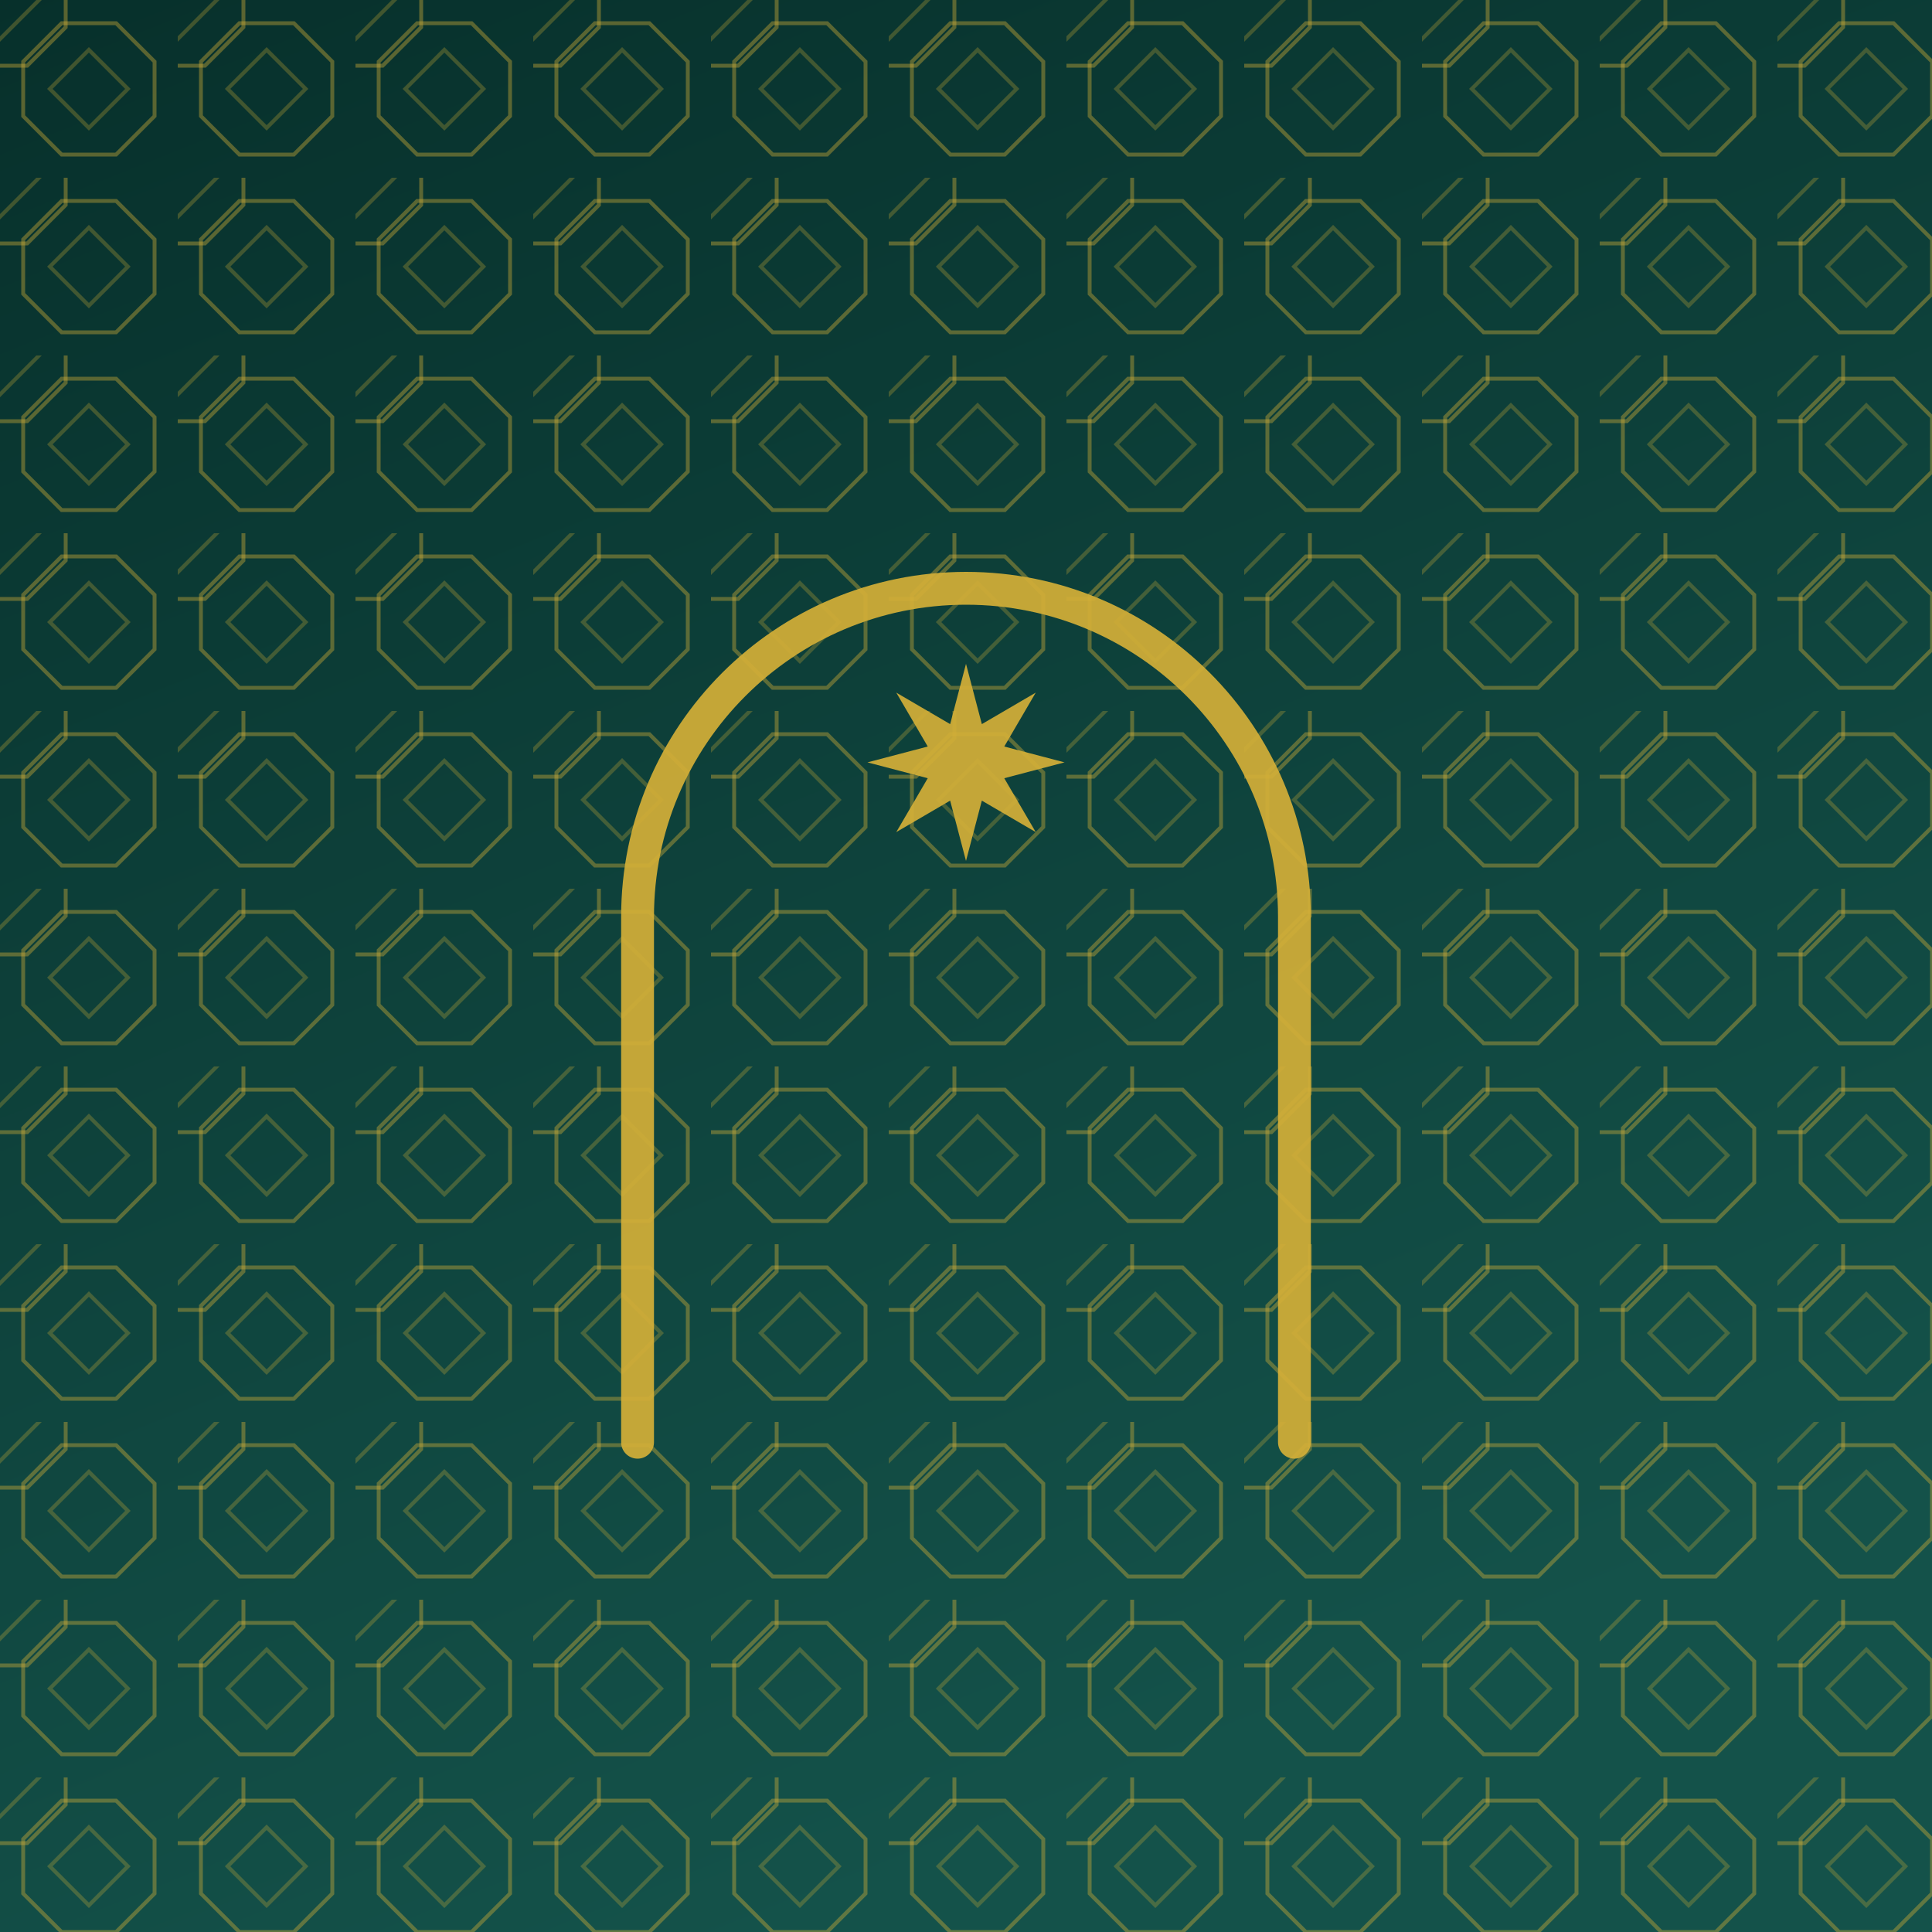
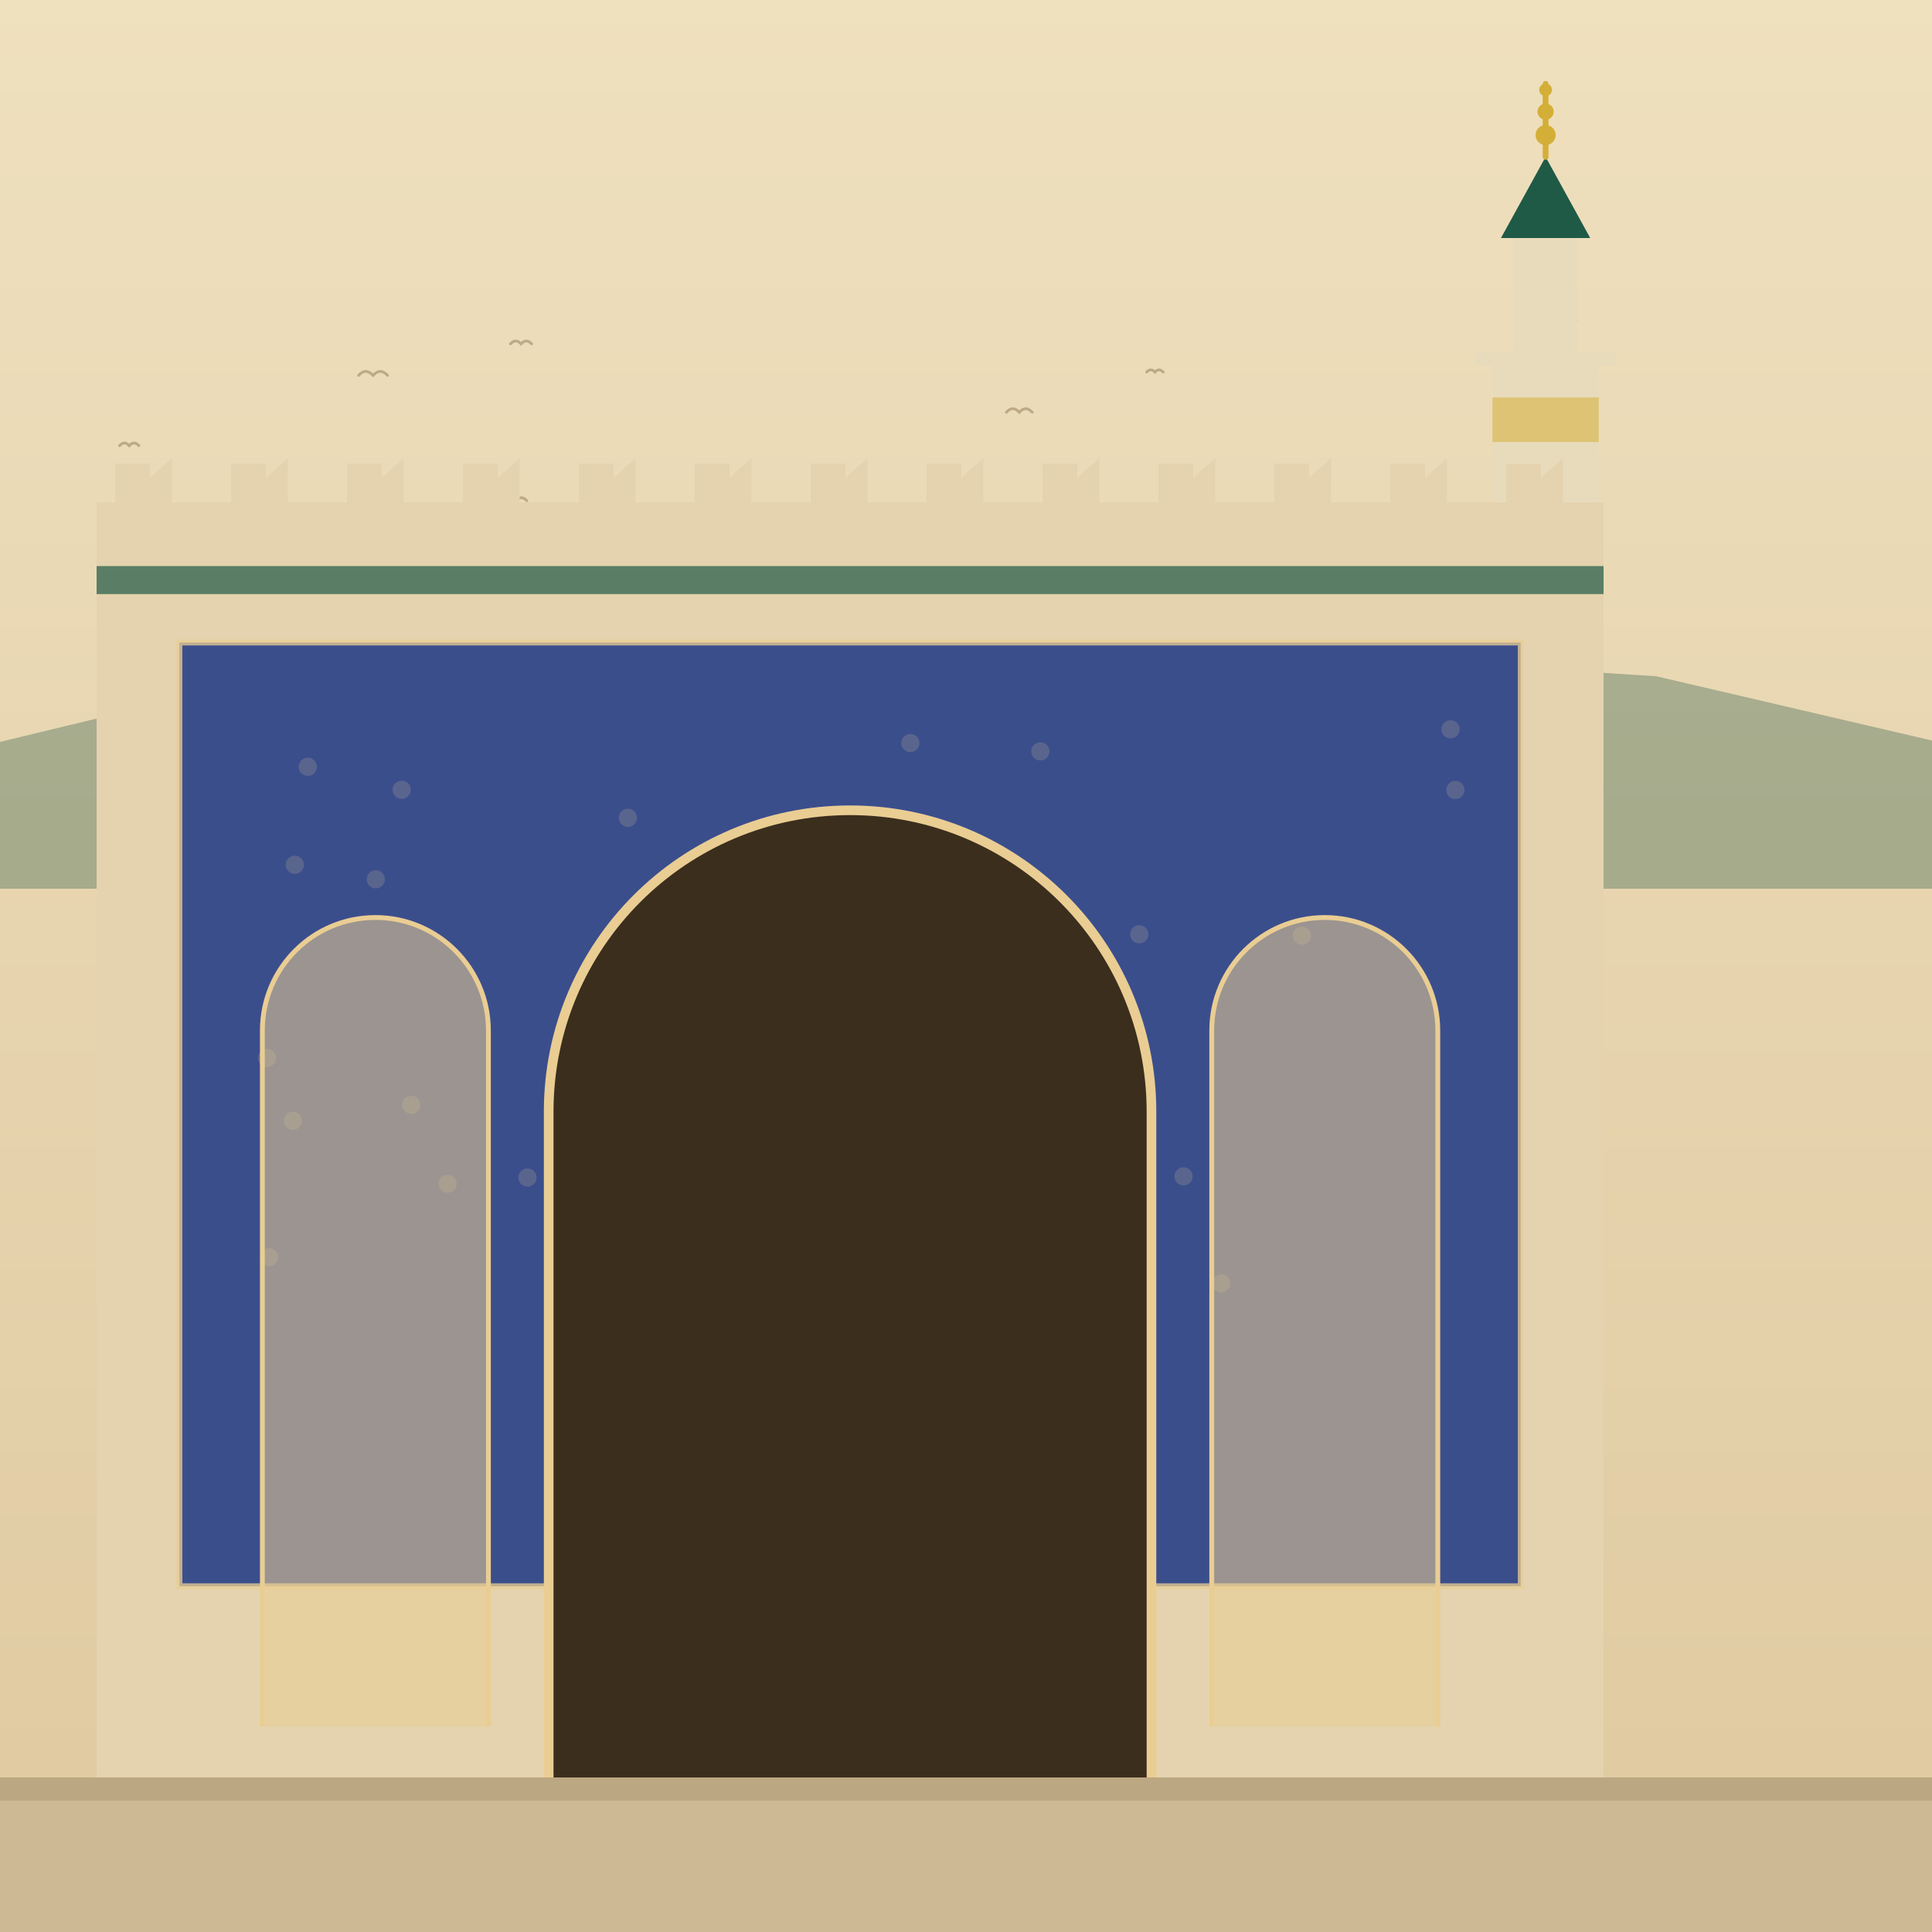
- <svg xmlns="http://www.w3.org/2000/svg" viewBox="0 0 1000 1000" width="1000" height="1000" role="img">
+ <svg xmlns="http://www.w3.org/2000/svg" viewBox="0 0 1000 1000" width="1000" height="1000" preserveAspectRatio="xMidYMid slice" role="img">
  <defs>
-     <linearGradient id="f" x1="0" y1="0" x2="0.4" y2="1">
-       <stop offset="0" stop-color="#07302B" />
-       <stop offset="1" stop-color="#14524A" />
+     <linearGradient id="c" x1="0" y1="0" x2="0" y2="1">
+       <stop offset="0" stop-color="#EFE0BE" />
+       <stop offset="1" stop-color="#DFC9A0" />
    </linearGradient>
-     <pattern id="m" width="92" height="92" patternUnits="userSpaceOnUse">
-       <polygon points="14.1,-34.0 34.0,-14.1 34.0,14.1 14.1,34.0 -14.1,34.0 -34.0,14.1 -34.0,-14.1 -14.1,-34.0" fill="none" stroke="#D4AF37" stroke-width="2.0" stroke-opacity="0.4" />
-       <polygon points="0.0,-20.2 20.2,-0.0 0.0,20.2 -20.2,0.0" fill="none" stroke="#D4AF37" stroke-width="2.0" stroke-opacity="0.28" />
-       <polygon points="60.1,12.0 80.0,31.9 80.0,60.1 60.1,80.0 31.9,80.0 12.0,60.1 12.0,31.9 31.9,12.0" fill="none" stroke="#D4AF37" stroke-width="2.0" stroke-opacity="0.4" />
-       <polygon points="46.0,25.8 66.2,46.0 46.0,66.2 25.8,46.0" fill="none" stroke="#D4AF37" stroke-width="2.0" stroke-opacity="0.28" />
-     </pattern>
  </defs>
-   <rect width="1000" height="1000" fill="url(#f)" />
-   <rect width="1000" height="1000" fill="url(#m)" />
-   <g opacity=".92">
-     <path d="M330.0 746.5 L330.0 474.5 A170.0 170.0 0 0 1 670.0 474.5 L670.0 746.5" fill="none" stroke="#D4AF37" stroke-width="17.0" stroke-linecap="round" />
-     <polygon points="500.0,343.6 508.2,374.8 536.1,358.5 519.8,386.4 551.0,394.6 519.8,402.8 536.1,430.7 508.2,414.4 500.0,445.6 491.8,414.4 463.9,430.7 480.2,402.8 449.0,394.6 480.2,386.4 463.9,358.5 491.8,374.8" fill="#D4AF37" />
-   </g>
+   <rect width="1000" height="1000" fill="url(#c)" />
+   <path d="M0 420 L0 384 L142.9 349.5 L285.7 341.2 L428.6 365.2 L571.4 364.5 L714.3 341 L857.1 350 L1000 383.3 L1000 460 L0 460 Z" fill="#2A5C47" opacity="0.35" />
+   <path d="M264.2 178 q2.7 -3 5.5 0 q2.7 -3 5.5 0" fill="none" stroke="#8E7853" stroke-width="1.4" stroke-linecap="round" opacity=".5" />
+   <path d="M593.5 192.6 q2.1 -2.3 4.3 0 q2.1 -2.3 4.3 0" fill="none" stroke="#8E7853" stroke-width="1.4" stroke-linecap="round" opacity=".5" />
+   <path d="M61.9 230.7 q2.5 -2.8 5 0 q2.5 -2.8 5 0" fill="none" stroke="#8E7853" stroke-width="1.4" stroke-linecap="round" opacity=".5" />
+   <path d="M260.9 259.2 q2.9 -3.2 5.9 0 q2.9 -3.2 5.9 0" fill="none" stroke="#8E7853" stroke-width="1.4" stroke-linecap="round" opacity=".5" />
+   <path d="M802.8 165.7 q3.3 -3.6 6.6 0 q3.3 -3.6 6.6 0" fill="none" stroke="#8E7853" stroke-width="1.4" stroke-linecap="round" opacity=".5" />
+   <path d="M185.6 194.3 q3.7 -4.1 7.5 0 q3.7 -4.1 7.5 0" fill="none" stroke="#8E7853" stroke-width="1.4" stroke-linecap="round" opacity=".5" />
+   <path d="M520.9 213.4 q3.3 -3.7 6.7 0 q3.3 -3.7 6.7 0" fill="none" stroke="#8E7853" stroke-width="1.4" stroke-linecap="round" opacity=".5" />
+   <rect x="772.5" y="189.2" width="55" height="310.8" fill="#E8DBBC" />
+   <rect x="772.5" y="205.7" width="55" height="23.1" fill="#D4AF37" opacity=".55" />
+   <path d="M781.3 357 L781.3 295.9 A6.6 6.6 0 1 1 794.5 295.9 L794.5 357" fill="#D4AF37" opacity=".38" />
+   <path d="M805.5 357 L805.5 295.9 A6.6 6.6 0 1 1 818.7 295.9 L818.7 357" fill="#D4AF37" opacity=".38" />
+   <rect x="763.7" y="182" width="72.6" height="7.2" fill="#E8DBBC" />
+   <rect x="783.5" y="123.2" width="33" height="58.8" fill="#E8DBBC" />
+   <path d="M776.9 123.2 L800 81.2 L823.1 123.2 Z" fill="#1F5A46" />
+   <path d="M800 81.2 l0 -37.8" stroke="#D4AF37" stroke-width="3" stroke-linecap="round" />
+   <circle cx="800" cy="69.9" r="5.2" fill="#D4AF37" />
+   <circle cx="800" cy="57.8" r="4.2" fill="#D4AF37" />
+   <circle cx="800" cy="46.5" r="3.3" fill="#D4AF37" />
+   <rect x="50" y="260" width="780" height="660" fill="#E4D3AE" />
+   <path d="M59.6 260 l0 -20 l18 0 l0 7.3 l11.4 -10.2 l0 22.9 Z" fill="#E4D3AE" />
+   <path d="M119.6 260 l0 -20 l18 0 l0 7.3 l11.4 -10.2 l0 22.9 Z" fill="#E4D3AE" />
+   <path d="M179.6 260 l0 -20 l18 0 l0 7.3 l11.4 -10.2 l0 22.9 Z" fill="#E4D3AE" />
+   <path d="M239.6 260 l0 -20 l18 0 l0 7.3 l11.4 -10.2 l0 22.9 Z" fill="#E4D3AE" />
+   <path d="M299.6 260 l0 -20 l18 0 l0 7.3 l11.4 -10.2 l0 22.9 Z" fill="#E4D3AE" />
+   <path d="M359.6 260 l0 -20 l18 0 l0 7.3 l11.4 -10.2 l0 22.9 Z" fill="#E4D3AE" />
+   <path d="M419.6 260 l0 -20 l18 0 l0 7.3 l11.4 -10.2 l0 22.9 Z" fill="#E4D3AE" />
+   <path d="M479.6 260 l0 -20 l18 0 l0 7.3 l11.4 -10.2 l0 22.9 Z" fill="#E4D3AE" />
+   <path d="M539.6 260 l0 -20 l18 0 l0 7.3 l11.4 -10.2 l0 22.9 Z" fill="#E4D3AE" />
+   <path d="M599.6 260 l0 -20 l18 0 l0 7.3 l11.4 -10.2 l0 22.9 Z" fill="#E4D3AE" />
+   <path d="M659.6 260 l0 -20 l18 0 l0 7.3 l11.4 -10.2 l0 22.9 Z" fill="#E4D3AE" />
+   <path d="M719.6 260 l0 -20 l18 0 l0 7.3 l11.4 -10.2 l0 22.9 Z" fill="#E4D3AE" />
+   <path d="M779.6 260 l0 -20 l18 0 l0 7.3 l11.4 -10.2 l0 22.9 Z" fill="#E4D3AE" />
+   <rect x="50" y="293" width="780" height="14.5" fill="#1F5A46" opacity=".7" />
+   <rect x="92.9" y="332.6" width="694.2" height="488.4" fill="#3B4E8C" />
+   <rect x="92.9" y="332.6" width="694.2" height="488.4" fill="none" stroke="#E9CD93" stroke-width="3" opacity=".75" />
+   <circle cx="325" cy="423.3" r="4.7" fill="#E9CD93" opacity=".18" />
+   <circle cx="538.5" cy="388.9" r="4.7" fill="#E9CD93" opacity=".18" />
+   <circle cx="463.4" cy="517.8" r="4.7" fill="#E9CD93" opacity=".18" />
+   <circle cx="151.6" cy="580.1" r="4.7" fill="#E9CD93" opacity=".18" />
+   <circle cx="138.2" cy="547.6" r="4.7" fill="#E9CD93" opacity=".18" />
+   <circle cx="159.3" cy="396.9" r="4.7" fill="#E9CD93" opacity=".18" />
+   <circle cx="390.7" cy="720.5" r="4.7" fill="#E9CD93" opacity=".18" />
+   <circle cx="194.5" cy="455.1" r="4.7" fill="#E9CD93" opacity=".18" />
+   <circle cx="523.2" cy="773.6" r="4.7" fill="#E9CD93" opacity=".18" />
+   <circle cx="490.3" cy="531.4" r="4.7" fill="#E9CD93" opacity=".18" />
+   <circle cx="750.8" cy="377.5" r="4.7" fill="#E9CD93" opacity=".18" />
+   <circle cx="673.9" cy="484.3" r="4.7" fill="#E9CD93" opacity=".18" />
+   <circle cx="207.9" cy="408.8" r="4.7" fill="#E9CD93" opacity=".18" />
+   <circle cx="315" cy="715.8" r="4.7" fill="#E9CD93" opacity=".18" />
+   <circle cx="231.7" cy="612.7" r="4.7" fill="#E9CD93" opacity=".18" />
+   <circle cx="530.6" cy="520.7" r="4.7" fill="#E9CD93" opacity=".18" />
+   <circle cx="471.2" cy="384.6" r="4.7" fill="#E9CD93" opacity=".18" />
+   <circle cx="152.6" cy="447.6" r="4.7" fill="#E9CD93" opacity=".18" />
+   <circle cx="557.7" cy="545" r="4.7" fill="#E9CD93" opacity=".18" />
+   <circle cx="318.7" cy="614.4" r="4.7" fill="#E9CD93" opacity=".18" />
+   <circle cx="409.5" cy="488.8" r="4.7" fill="#E9CD93" opacity=".18" />
+   <circle cx="632.1" cy="664.3" r="4.7" fill="#E9CD93" opacity=".18" />
+   <circle cx="273" cy="609.5" r="4.7" fill="#E9CD93" opacity=".18" />
+   <circle cx="456.4" cy="741.7" r="4.7" fill="#E9CD93" opacity=".18" />
+   <circle cx="589.7" cy="483.6" r="4.7" fill="#E9CD93" opacity=".18" />
+   <circle cx="753.3" cy="408.9" r="4.7" fill="#E9CD93" opacity=".18" />
+   <circle cx="386.6" cy="689.8" r="4.7" fill="#E9CD93" opacity=".18" />
+   <circle cx="212.9" cy="571.9" r="4.7" fill="#E9CD93" opacity=".18" />
+   <circle cx="139.3" cy="650.7" r="4.7" fill="#E9CD93" opacity=".18" />
+   <circle cx="612.6" cy="608.9" r="4.7" fill="#E9CD93" opacity=".18" />
+   <path d="M284 920 L284 575.4 A156 156 0 1 1 596 575.4 L596 920" fill="#3B2E1D" />
+   <path d="M284 920 L284 575.4 A156 156 0 1 1 596 575.4 L596 920" fill="none" stroke="#E9CD93" stroke-width="5" />
+   <path d="M135.8 893.6 L135.8 533.4 A58.5 58.5 0 1 1 252.8 533.4 L252.8 893.6" fill="#E9CD93" opacity=".55" />
+   <path d="M135.8 893.6 L135.8 533.4 A58.5 58.5 0 1 1 252.8 533.4 L252.8 893.6" fill="none" stroke="#E9CD93" stroke-width="2.5" />
+   <path d="M627.2 893.6 L627.2 533.4 A58.5 58.5 0 1 1 744.2 533.4 L744.2 893.6" fill="#E9CD93" opacity=".55" />
+   <path d="M627.2 893.6 L627.2 533.4 A58.5 58.5 0 1 1 744.2 533.4 L744.2 893.6" fill="none" stroke="#E9CD93" stroke-width="2.5" />
+   <rect y="920" width="1000" height="80" fill="#CDBA95" />
+   <rect y="920" width="1000" height="12" fill="#8E7853" opacity=".28" />
</svg>
